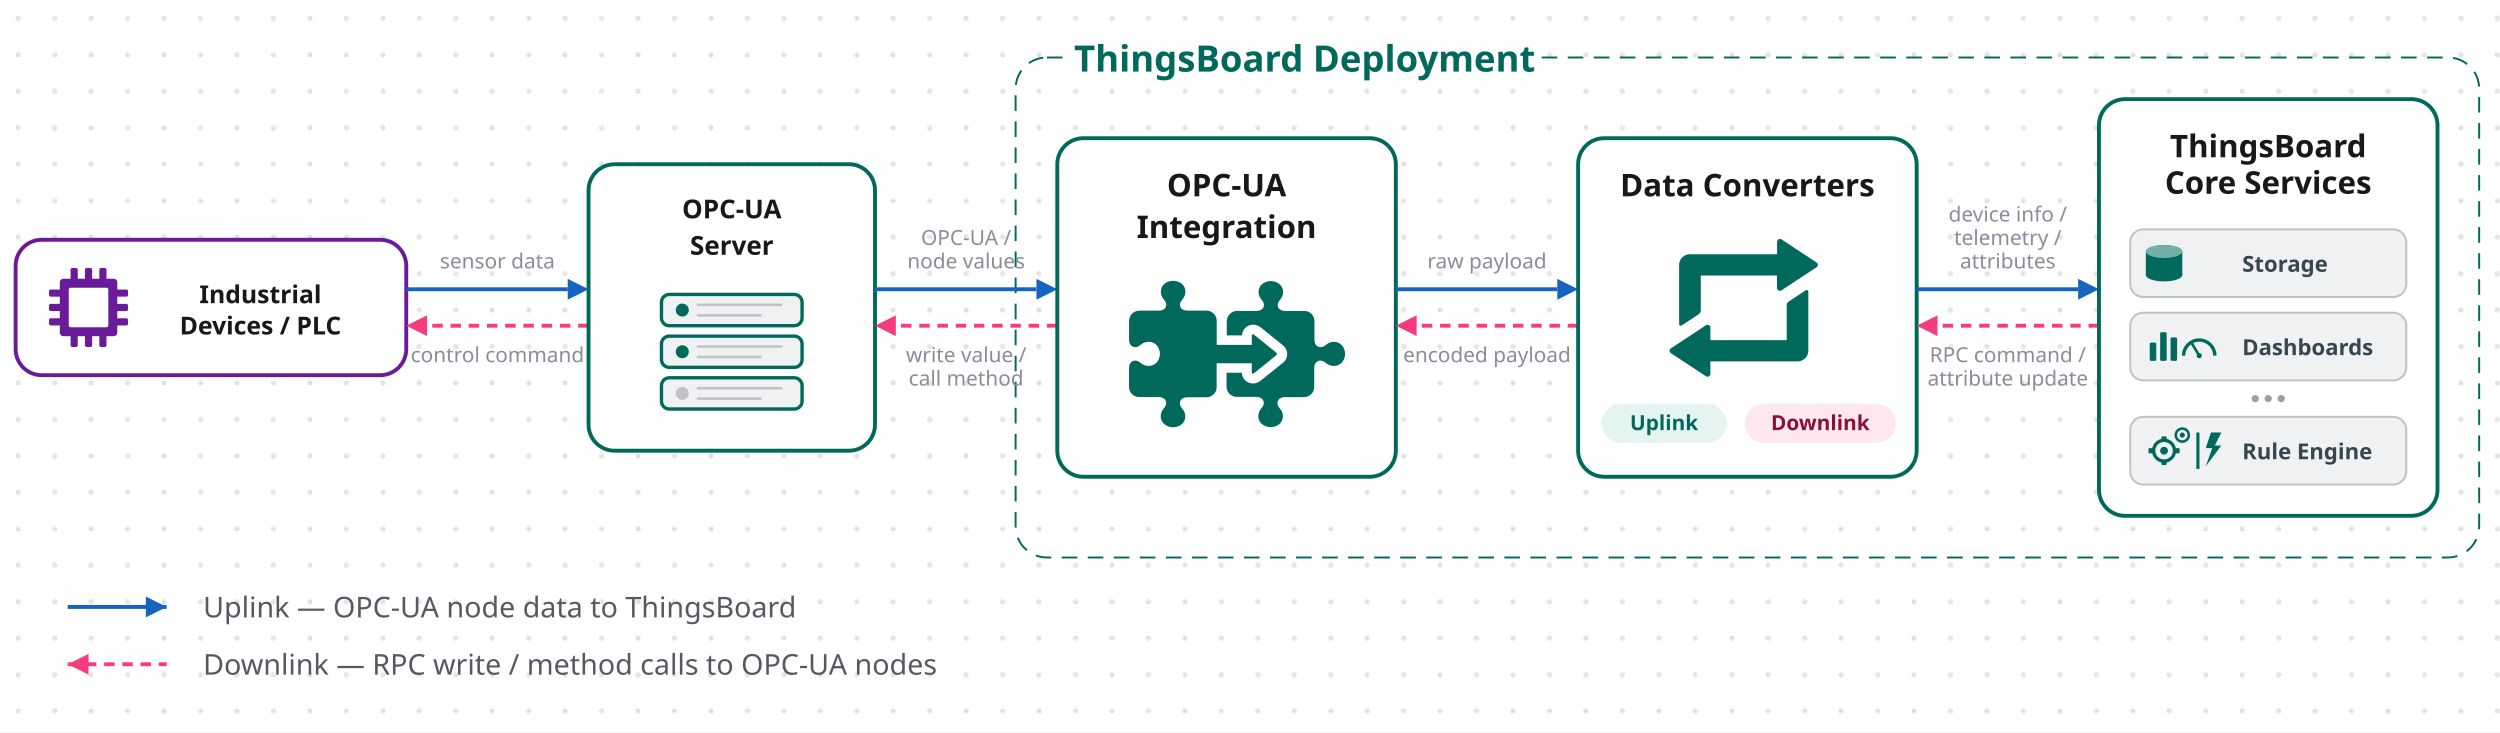
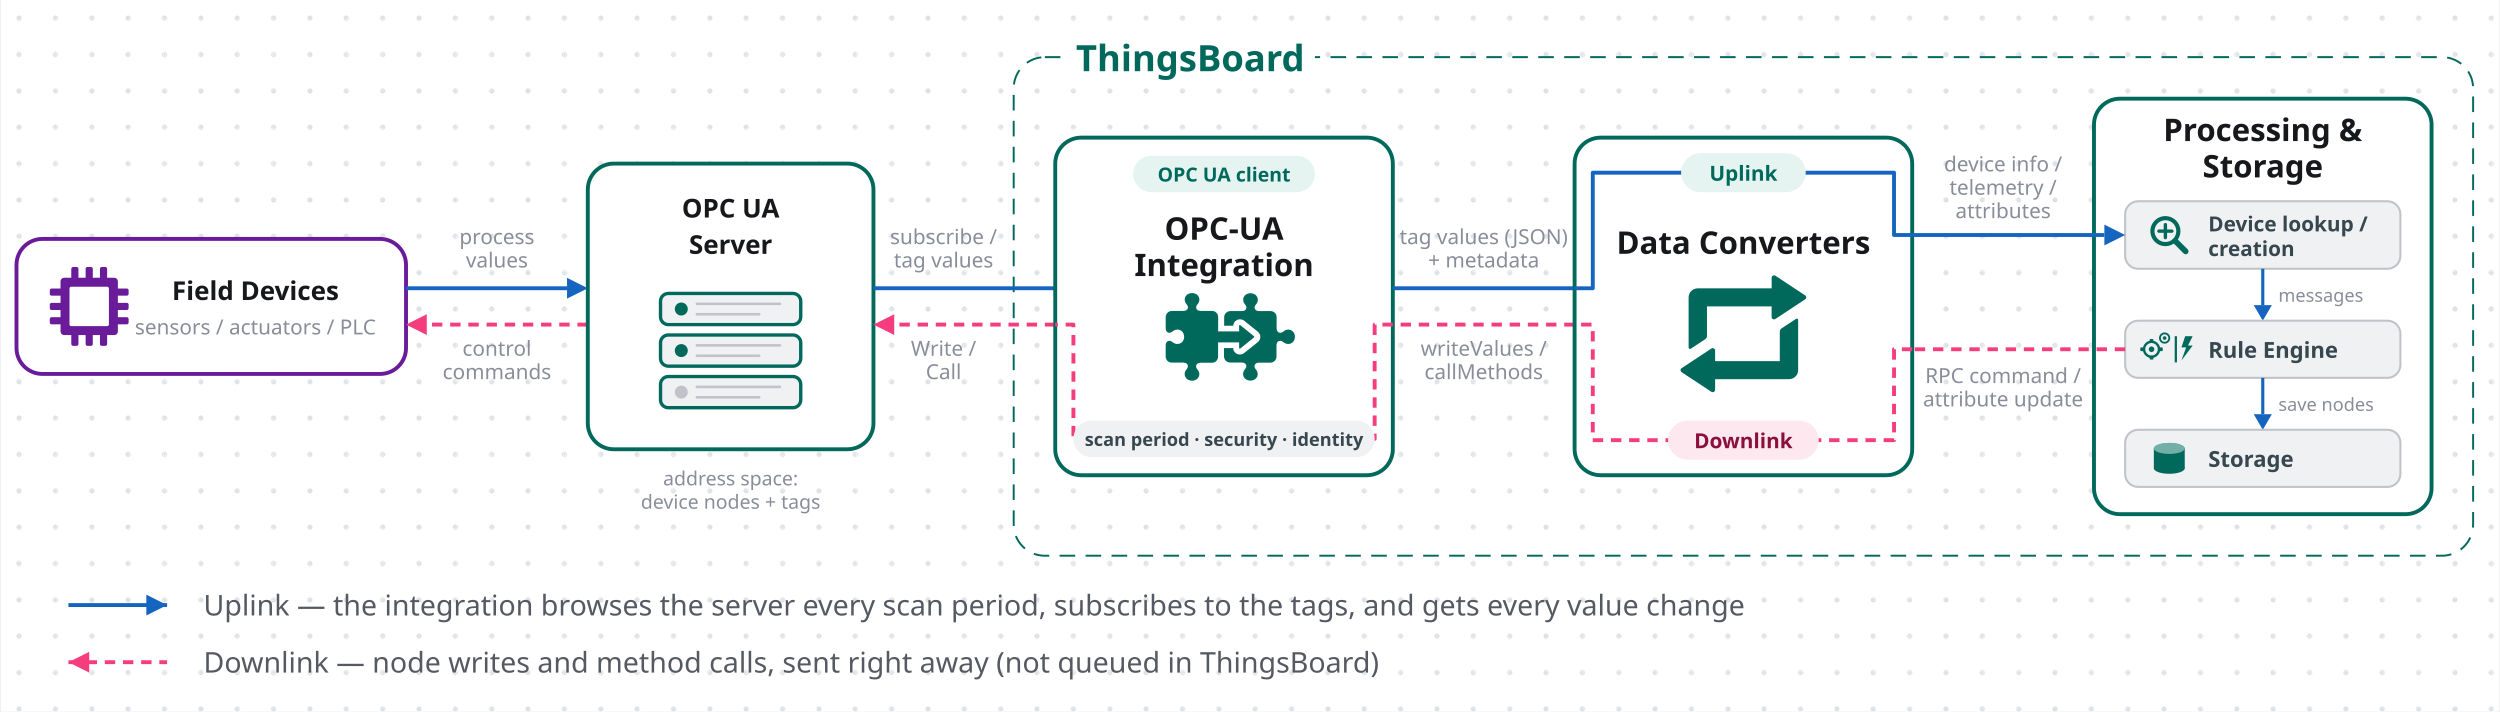
- <svg xmlns="http://www.w3.org/2000/svg" width="1400" height="410" viewBox="0 0 960 281">
+ <svg xmlns="http://www.w3.org/2000/svg" width="1430" height="407" viewBox="0 0 962 274">
  <defs>
    <clipPath id="clip0">
-       <path fill="#fff" d="M0 0h960v281H0z" />
+       <path fill="#fff" d="M0 0h962v274H0z" />
    </clipPath>
    <pattern id="dots" width="14" height="14" x="0" y="0" patternUnits="userSpaceOnUse">
      <circle cx="7" cy="7" r="1" fill="#dde0e4" />
    </pattern>
  </defs>
  <g clip-path="url(#clip0)">
-     <path fill="#fff" d="M0 0h960v281H0z" />
-     <path fill="url(#dots)" d="M0 0h960v281H0z" />
+     <path fill="#fff" d="M0 0h962v274H0z" />
+     <path fill="url(#dots)" d="M0 0h962v274H0z" />
    <g transform="translate(0 33)">
      <rect width="562" height="192" x="390" y="-11" fill="none" stroke="#00695c" stroke-dasharray="6,4" stroke-width=".75" rx="12" />
-       <path fill="#fff" d="M410-18h178v14H410z" />
-       <text x="501" y="-11" fill="#00695c" dominant-baseline="central" font-family="system-ui,sans-serif" font-size="14" font-weight="600" text-anchor="middle" textLength="174">ThingsBoard Deployment</text>
+       <path fill="#fff" d="M410-18h96v14h-96z" />
+       <text x="458" y="-11" fill="#00695c" dominant-baseline="central" font-family="system-ui,sans-serif" font-size="14" font-weight="600" text-anchor="middle" textLength="88">ThingsBoard</text>
      <rect width="150" height="52" x="6" y="59" fill="#fff" stroke="#6a1b9a" stroke-width="1.5" rx="10" />
      <g fill="#6a1b9a" transform="matrix(.69 0 0 .69 13.3 64.3)">
        <rect width="32" height="32" x="14" y="14" rx="2" />
        <rect width="22" height="22" x="19" y="19" fill="#fff" rx="1" />
        <rect width="4" height="7" x="20" y="8" rx="1" />
        <rect width="4" height="7" x="28" y="8" rx="1" />
        <rect width="4" height="7" x="36" y="8" rx="1" />
        <rect width="4" height="7" x="20" y="45" rx="1" />
        <rect width="4" height="7" x="28" y="45" rx="1" />
        <rect width="4" height="7" x="36" y="45" rx="1" />
        <rect width="7" height="4" x="8" y="20" rx="1" />
        <rect width="7" height="4" x="8" y="28" rx="1" />
        <rect width="7" height="4" x="8" y="36" rx="1" />
        <rect width="7" height="4" x="45" y="20" rx="1" />
        <rect width="7" height="4" x="45" y="28" rx="1" />
        <rect width="7" height="4" x="45" y="36" rx="1" />
      </g>
-       <text x="100" y="80" fill="#17181c" dominant-baseline="middle" font-family="system-ui,sans-serif" font-size="9.5" font-weight="600" text-anchor="middle">Industrial</text>
-       <text x="100" y="92" fill="#17181c" dominant-baseline="middle" font-family="system-ui,sans-serif" font-size="9.5" font-weight="600" text-anchor="middle">Devices / PLC</text>
+       <text x="98" y="79" fill="#17181c" dominant-baseline="middle" font-family="system-ui,sans-serif" font-size="10" font-weight="600" text-anchor="middle">Field Devices</text>
+       <text x="98" y="93" fill="#888d99" dominant-baseline="middle" font-family="system-ui,sans-serif" font-size="8" text-anchor="middle">sensors / actuators / PLC</text>
      <path stroke="#1565c0" stroke-width="1.5" d="M156 78h62" />
      <path fill="#1565c0" d="m218 74 8 4-8 4z" />
-       <text x="191" y="70" fill="#888d99" font-family="system-ui,sans-serif" font-size="8" text-anchor="middle">sensor data</text>
+       <text x="191" y="61" fill="#888d99" font-family="system-ui,sans-serif" font-size="8" text-anchor="middle">process</text>
+       <text x="191" y="70" fill="#888d99" font-family="system-ui,sans-serif" font-size="8" text-anchor="middle">values</text>
      <path stroke="#f53d7d" stroke-dasharray="4,3" stroke-width="1.5" d="M226 92h-62" />
      <path fill="#f53d7d" d="m164 88-8 4 8 4z" />
-       <text x="191" y="106" fill="#888d99" font-family="system-ui,sans-serif" font-size="8" text-anchor="middle">control command</text>
+       <text x="191" y="104" fill="#888d99" font-family="system-ui,sans-serif" font-size="8" text-anchor="middle">control</text>
+       <text x="191" y="113" fill="#888d99" font-family="system-ui,sans-serif" font-size="8" text-anchor="middle">commands</text>
      <rect width="110" height="110" x="226" y="30" fill="#fff" stroke="#00695c" stroke-width="1.5" rx="10" />
-       <text x="281" y="43" fill="#17181c" dominant-baseline="hanging" font-family="system-ui,sans-serif" font-size="10" font-weight="600" text-anchor="middle">OPC-UA</text>
+       <text x="281" y="43" fill="#17181c" dominant-baseline="hanging" font-family="system-ui,sans-serif" font-size="10" font-weight="600" text-anchor="middle">OPC UA</text>
      <text x="281" y="57" fill="#17181c" dominant-baseline="hanging" font-family="system-ui,sans-serif" font-size="10" font-weight="600" text-anchor="middle">Server</text>
      <g fill="none" stroke="#00695c" stroke-linecap="round" stroke-width="1.3">
        <rect width="54" height="12" x="254" y="80" fill="#f0f1f3" rx="3" />
        <circle cx="262" cy="86" r="2.5" fill="#00695c" stroke="none" />
        <path stroke="#c1c3c8" stroke-width="1" d="M268 84h32m-32 4h24" />
        <rect width="54" height="12" x="254" y="96" fill="#f0f1f3" rx="3" />
        <circle cx="262" cy="102" r="2.5" fill="#00695c" stroke="none" />
        <path stroke="#c1c3c8" stroke-width="1" d="M268 100h32m-32 4h24" />
        <rect width="54" height="12" x="254" y="112" fill="#f0f1f3" rx="3" />
        <circle cx="262" cy="118" r="2.5" fill="#c1c3c8" stroke="none" />
        <path stroke="#c1c3c8" stroke-width="1" d="M268 116h32m-32 4h24" />
      </g>
-       <path stroke="#1565c0" stroke-width="1.5" d="M336 78h62" />
-       <path fill="#1565c0" d="m398 74 8 4-8 4z" />
-       <text x="371" y="61" fill="#888d99" font-family="system-ui,sans-serif" font-size="8" text-anchor="middle">OPC-UA /</text>
-       <text x="371" y="70" fill="#888d99" font-family="system-ui,sans-serif" font-size="8" text-anchor="middle">node values</text>
+       <text x="281" y="151" fill="#888d99" dominant-baseline="central" font-family="system-ui,sans-serif" font-size="7.5" text-anchor="middle">address space:</text>
+       <text x="281" y="160" fill="#888d99" dominant-baseline="central" font-family="system-ui,sans-serif" font-size="7.5" text-anchor="middle">device nodes + tags</text>
+       <path stroke="#1565c0" stroke-width="1.5" d="M336 78H406" />
+       <text x="363" y="61" fill="#888d99" font-family="system-ui,sans-serif" font-size="8" text-anchor="middle">subscribe /</text>
+       <text x="363" y="70" fill="#888d99" font-family="system-ui,sans-serif" font-size="8" text-anchor="middle">tag values</text>
      <path stroke="#f53d7d" stroke-dasharray="4,3" stroke-width="1.5" d="M406 92h-62" />
      <path fill="#f53d7d" d="m344 88-8 4 8 4z" />
-       <text x="371" y="106" fill="#888d99" font-family="system-ui,sans-serif" font-size="8" text-anchor="middle">write value /</text>
-       <text x="371" y="115" fill="#888d99" font-family="system-ui,sans-serif" font-size="8" text-anchor="middle">call method</text>
+       <text x="363" y="104" fill="#888d99" font-family="system-ui,sans-serif" font-size="8" text-anchor="middle">Write /</text>
+       <text x="363" y="113" fill="#888d99" font-family="system-ui,sans-serif" font-size="8" text-anchor="middle">Call</text>
      <rect width="130" height="130" x="406" y="20" fill="#fff" stroke="#00695c" stroke-width="1.5" rx="10" />
-       <text x="471" y="33" fill="#17181c" dominant-baseline="hanging" font-family="system-ui,sans-serif" font-size="12" font-weight="600" text-anchor="middle">OPC-UA</text>
-       <text x="471" y="49" fill="#17181c" dominant-baseline="hanging" font-family="system-ui,sans-serif" font-size="12" font-weight="600" text-anchor="middle">Integration</text>
-       <g fill="#00695c">
-         <path d="M437.48 119.4h7.39c3 0 3.7 2.45 2.14 4.21-2.58 2.87-1.2 7.16 3.43 7.41 4.64-.16 6.01-4.54 3.43-7.32-1.54-1.69-.86-4.22 2.14-4.22h7.22a3.9 3.9 0 0 0 3.96-3.88v-9.17h13.49v3.63c0 .33.42.5.78.25l8.68-7a.66.66 0 0 0 0-.93l-8.68-7c-.34-.25-.78 0-.78.34v3.63h-13.46v-9.26a3.9 3.9 0 0 0-3.95-3.88h-7.22c-3.01 0-3.7-2.45-2.14-4.13 2.58-2.87 1.2-7.17-3.44-7.33-4.63.16-6 4.54-3.43 7.33 1.55 1.68.87 4.13-2.14 4.13h-7.3a4 4 0 0 0-4.04 3.96v7.26c.08 2.87 2.58 3.53 4.3 2.02 2.92-2.54 7.38-1.19 7.55 3.36-.17 4.55-4.63 5.9-7.56 3.37-1.71-1.52-4.2-.85-4.3 2.01v7.33a3.87 3.87 0 0 0 3.93 3.88" />
-         <path d="M474.95 119.33h7.4c3 0 3.7 2.53 2.13 4.22-2.58 2.86-1.2 7.24 3.43 7.4 4.64-.16 6.02-4.46 3.44-7.32-1.55-1.68-.87-4.21 2.14-4.21h7.22a3.9 3.9 0 0 0 3.95-3.88v-7.25c0-2.95 2.59-3.63 4.3-2.1 2.92 2.53 7.39 1.18 7.56-3.36-.17-4.55-4.64-5.9-7.47-3.37-1.72 1.52-4.3.85-4.3-2.1V90.2a3.9 3.9 0 0 0-3.96-3.88h-7.22c-3 0-3.7-2.45-2.14-4.13 2.58-2.78 1.2-7.16-3.43-7.33-4.64.17-6.01 4.47-3.43 7.33 1.54 1.68.86 4.13-2.14 4.13h-7.3a4 4 0 0 0-4.05 3.97v5.44h5.84a4.3 4.3 0 0 1 4.3-4.13 4.5 4.5 0 0 1 2.75.93l8.68 7a4.27 4.27 0 0 1 0 6.73l-8.76 7c-.78.58-1.72.93-2.75.93a4.3 4.3 0 0 1-4.3-4.13h-5.85v5.4a3.9 3.9 0 0 0 3.96 3.87" />
+       <text x="471" y="50" fill="#17181c" dominant-baseline="hanging" font-family="system-ui,sans-serif" font-size="12" font-weight="600" text-anchor="middle">OPC-UA</text>
+       <text x="471" y="64" fill="#17181c" dominant-baseline="hanging" font-family="system-ui,sans-serif" font-size="12" font-weight="600" text-anchor="middle">Integration</text>
+       <g fill="#00695c" transform="translate(471 107) scale(.6) translate(-471 -118)">
+         <path d="M437.48 117.4h7.39c3 0 3.7 2.45 2.14 4.21-2.58 2.87-1.2 7.16 3.43 7.41 4.64-.16 6.01-4.54 3.43-7.32-1.54-1.69-.86-4.22 2.14-4.22h7.22a3.9 3.9 0 0 0 3.96-3.88v-9.17h13.49v3.63c0 .33.42.5.78.25l8.68-7a.66.66 0 0 0 0-.93l-8.68-7c-.34-.25-.78 0-.78.34v3.63h-13.46v-9.26a3.9 3.9 0 0 0-3.95-3.88h-7.22c-3.01 0-3.7-2.45-2.14-4.13 2.58-2.87 1.2-7.17-3.44-7.33-4.63.16-6 4.54-3.43 7.33 1.55 1.68.87 4.13-2.14 4.13h-7.3a4 4 0 0 0-4.04 3.96v7.26c.08 2.87 2.58 3.53 4.3 2.02 2.92-2.54 7.38-1.19 7.55 3.36-.17 4.55-4.63 5.9-7.56 3.37-1.71-1.52-4.2-.85-4.3 2.01v7.33a3.87 3.87 0 0 0 3.93 3.88" />
+         <path d="M474.95 117.33h7.4c3 0 3.7 2.53 2.13 4.22-2.58 2.86-1.2 7.24 3.43 7.4 4.64-.16 6.02-4.46 3.44-7.32-1.55-1.68-.87-4.21 2.14-4.21h7.22a3.9 3.9 0 0 0 3.95-3.88v-7.25c0-2.95 2.59-3.63 4.3-2.1 2.92 2.53 7.39 1.18 7.56-3.36-.17-4.55-4.64-5.9-7.47-3.37-1.72 1.52-4.3.85-4.3-2.1V88.2a3.9 3.9 0 0 0-3.96-3.88h-7.22c-3 0-3.7-2.45-2.14-4.13 2.58-2.78 1.2-7.16-3.43-7.33-4.64.17-6.01 4.47-3.43 7.33 1.54 1.68.86 4.13-2.14 4.13h-7.3a4 4 0 0 0-4.05 3.97v5.44h5.84a4.3 4.3 0 0 1 4.3-4.13 4.5 4.5 0 0 1 2.75.93l8.68 7a4.27 4.27 0 0 1 0 6.73l-8.76 7c-.78.58-1.72.93-2.75.93a4.3 4.3 0 0 1-4.3-4.13h-5.85v5.4a3.9 3.9 0 0 0 3.96 3.87" />
      </g>
-       <path stroke="#1565c0" stroke-width="1.5" d="M536 78h62" />
-       <path fill="#1565c0" d="m598 74 8 4-8 4z" />
-       <text x="571" y="70" fill="#888d99" font-family="system-ui,sans-serif" font-size="8" text-anchor="middle">raw payload</text>
-       <path stroke="#f53d7d" stroke-dasharray="4,3" stroke-width="1.5" d="M606 92h-62" />
-       <path fill="#f53d7d" d="m544 88-8 4 8 4z" />
-       <text x="571" y="106" fill="#888d99" font-family="system-ui,sans-serif" font-size="8" text-anchor="middle">encoded payload</text>
+       <path stroke="#f53d7d" stroke-dasharray="4,3" stroke-width="1.5" fill="none" stroke-linejoin="round" d="M536 92H529V136H413V92H406" />
+       <rect width="116" height="14" x="413" y="129" fill="#f0f1f3" rx="7" />
+       <text x="471" y="136" fill="#37474f" dominant-baseline="central" font-family="system-ui,sans-serif" font-size="7" font-weight="700" text-anchor="middle">scan period · security · identity</text>
+       <rect width="70" height="14" x="436" y="27" fill="#e6f4f1" rx="7" />
+       <text x="471" y="34" fill="#00695c" dominant-baseline="central" font-family="system-ui,sans-serif" font-size="7.5" font-weight="700" text-anchor="middle">OPC UA client</text>
+       <path stroke="#1565c0" stroke-width="1.5" d="M536 78H606" />
+       <text x="571" y="61" fill="#888d99" font-family="system-ui,sans-serif" font-size="8" text-anchor="middle">tag values (JSON)</text>
+       <text x="571" y="70" fill="#888d99" font-family="system-ui,sans-serif" font-size="8" text-anchor="middle">+ metadata</text>
+       <path stroke="#f53d7d" stroke-dasharray="4,3" stroke-width="1.5" d="M606 92H536" />
+       <text x="571" y="104" fill="#888d99" font-family="system-ui,sans-serif" font-size="8" text-anchor="middle">writeValues /</text>
+       <text x="571" y="113" fill="#888d99" font-family="system-ui,sans-serif" font-size="8" text-anchor="middle">callMethods</text>
      <rect width="130" height="130" x="606" y="20" fill="#fff" stroke="#00695c" stroke-width="1.5" rx="10" />
-       <text x="671" y="33" fill="#17181c" dominant-baseline="hanging" font-family="system-ui,sans-serif" font-size="12" font-weight="600" text-anchor="middle">Data Converters</text>
-       <g fill="#00695c">
-         <path d="m697.58 67.75-13.46-8.89a1.1 1.1 0 0 0-1.72.9v4.8h-33.46a4.1 4.1 0 0 0-4.16 4.08V91.4c0 .49.57.79.98.51l6.54-4.31c.5-.32.8-.88.8-1.48v-13.4h29.28v4.8c0 .88.98 1.4 1.72.9l13.46-8.88c.68-.43.68-1.37.02-1.8m-4.16 10.64-6.53 4.32c-.5.32-.8.87-.8 1.47v13.37h-29.3v-4.8a1.1 1.1 0 0 0-1.73-.9l-13.46 8.88a1.07 1.07 0 0 0 0 1.8l13.46 8.88a1.1 1.1 0 0 0 1.73-.9v-4.8h33.43a4.1 4.1 0 0 0 4.18-4.08V78.89a.62.62 0 0 0-.98-.5" />
+       <path stroke="#1565c0" stroke-width="1.5" fill="none" stroke-linejoin="round" d="M606 78H613V33.5H729V57.5H736" />
+       <path stroke="#f53d7d" stroke-width="1.5" stroke-dasharray="4,3" fill="none" stroke-linejoin="round" d="M736 101.5H729V136.5H613V92H606" />
+       <rect width="48" height="15" x="647" y="26" fill="#e6f4f1" rx="7.5" />
+       <text x="671" y="33.5" fill="#00695c" dominant-baseline="central" font-family="system-ui,sans-serif" font-size="8" font-weight="700" text-anchor="middle">Uplink</text>
+       <text x="671" y="60.5" fill="#17181c" dominant-baseline="middle" font-family="system-ui,sans-serif" font-size="12" font-weight="600" text-anchor="middle">Data Converters</text>
+       <g transform="translate(671 95.5) scale(.85) translate(-669.6 -85.1)">
+         <g fill="#00695c">
+           <path d="m697.58 67.75-13.46-8.89a1.1 1.1 0 0 0-1.72.9v4.8h-33.46a4.1 4.1 0 0 0-4.16 4.08V91.4c0 .49.57.79.98.51l6.54-4.31c.5-.32.8-.88.8-1.48v-13.4h29.28v4.8c0 .88.98 1.4 1.72.9l13.46-8.88c.68-.43.68-1.37.02-1.8m-4.16 10.64-6.53 4.32c-.5.32-.8.87-.8 1.47v13.37h-29.3v-4.8a1.1 1.1 0 0 0-1.73-.9l-13.46 8.88a1.07 1.07 0 0 0 0 1.8l13.46 8.88a1.1 1.1 0 0 0 1.73-.9v-4.8h33.43a4.1 4.1 0 0 0 4.18-4.08V78.89a.62.62 0 0 0-.98-.5" />
+         </g>
      </g>
-       <rect width="48" height="15" x="615" y="122" fill="#e6f4f1" rx="7.5" />
-       <text x="639" y="129" fill="#00695c" dominant-baseline="central" font-family="system-ui,sans-serif" font-size="8" font-weight="700" text-anchor="middle">Uplink</text>
-       <rect width="58" height="15" x="670" y="122" fill="#fde8ef" rx="7.5" />
-       <text x="699" y="129" fill="#8a0f3a" dominant-baseline="central" font-family="system-ui,sans-serif" font-size="8" font-weight="700" text-anchor="middle">Downlink</text>
-       <path stroke="#1565c0" stroke-width="1.5" d="M736 78h62" />
-       <path fill="#1565c0" d="m798 74 8 4-8 4z" />
-       <text x="771" y="52" fill="#888d99" font-family="system-ui,sans-serif" font-size="8" text-anchor="middle">device info /</text>
-       <text x="771" y="61" fill="#888d99" font-family="system-ui,sans-serif" font-size="8" text-anchor="middle">telemetry /</text>
-       <text x="771" y="70" fill="#888d99" font-family="system-ui,sans-serif" font-size="8" text-anchor="middle">attributes</text>
-       <path stroke="#f53d7d" stroke-dasharray="4,3" stroke-width="1.5" d="M806 92h-62" />
-       <path fill="#f53d7d" d="m744 88-8 4 8 4z" />
-       <text x="771" y="106" fill="#888d99" font-family="system-ui,sans-serif" font-size="8" text-anchor="middle">RPC command /</text>
-       <text x="771" y="115" fill="#888d99" font-family="system-ui,sans-serif" font-size="8" text-anchor="middle">attribute update</text>
+       <rect width="58" height="15" x="642" y="129" fill="#fde8ef" rx="7.5" />
+       <text x="671" y="136.5" fill="#8a0f3a" dominant-baseline="central" font-family="system-ui,sans-serif" font-size="8" font-weight="700" text-anchor="middle">Downlink</text>
+       <text x="771" y="33" fill="#888d99" font-family="system-ui,sans-serif" font-size="8" text-anchor="middle">device info /</text>
+       <text x="771" y="42" fill="#888d99" font-family="system-ui,sans-serif" font-size="8" text-anchor="middle">telemetry /</text>
+       <text x="771" y="51" fill="#888d99" font-family="system-ui,sans-serif" font-size="8" text-anchor="middle">attributes</text>
+       <text x="771" y="114.5" fill="#888d99" font-family="system-ui,sans-serif" font-size="8" text-anchor="middle">RPC command /</text>
+       <text x="771" y="123.5" fill="#888d99" font-family="system-ui,sans-serif" font-size="8" text-anchor="middle">attribute update</text>
      <rect width="130" height="160" x="806" y="5" fill="#fff" stroke="#00695c" stroke-width="1.5" rx="10" />
-       <text x="871" y="18" fill="#17181c" dominant-baseline="hanging" font-family="system-ui,sans-serif" font-size="12" font-weight="600" text-anchor="middle">ThingsBoard</text>
-       <text x="871" y="32" fill="#17181c" dominant-baseline="hanging" font-family="system-ui,sans-serif" font-size="12" font-weight="600" text-anchor="middle">Core Services</text>
-       <g transform="translate(117 5)">
-         <rect width="106" height="26" x="701" y="50" fill="#f0f1f3" stroke="#c1c3c8" stroke-width=".8" rx="5" />
-         <g fill="#00695c" transform="translate(45 -6.5)">
-           <ellipse cx="669" cy="65" rx="7" ry="2.5" />
-           <path d="M662 65h14v9h-14z" />
-           <ellipse cx="669" cy="74" rx="7" ry="2.5" />
-           <ellipse cx="669" cy="65" fill="#e6f4f1" opacity=".5" rx="7" ry="2.5" />
-         </g>
-         <text x="744" y="63" fill="#37474f" dominant-baseline="central" font-family="system-ui,sans-serif" font-size="8.5" font-weight="600">Storage</text>
-         <rect width="106" height="26" x="701" y="82" fill="#f0f1f3" stroke="#c1c3c8" stroke-width=".8" rx="5" />
-         <g fill="#00695c" transform="translate(47.5 -5.5)">
-           <rect width="2.5" height="7" x="661" y="99" rx=".5" />
-           <rect width="2.5" height="11" x="665" y="95" rx=".5" />
-           <rect width="2.5" height="9" x="669" y="97" rx=".5" />
-           <path fill="none" stroke="#00695c" stroke-width="1.3" d="M674 104a6 6 0 0 1 12 0" />
-           <path stroke="#00695c" stroke-linecap="round" d="m680 104-3-5" />
-           <circle cx="680" cy="104" r="1" />
-         </g>
-         <text x="744" y="95" fill="#37474f" dominant-baseline="central" font-family="system-ui,sans-serif" font-size="8.5" font-weight="600">Dashboards</text>
-         <circle cx="749" cy="115" r="1.4" fill="#9aa0a6" />
-         <circle cx="754" cy="115" r="1.4" fill="#9aa0a6" />
-         <circle cx="759" cy="115" r="1.4" fill="#9aa0a6" />
-         <rect width="106" height="26" x="701" y="122" fill="#f0f1f3" stroke="#c1c3c8" stroke-width=".8" rx="5" />
+       <text x="871" y="12" fill="#17181c" dominant-baseline="hanging" font-family="system-ui,sans-serif" font-size="12" font-weight="600" text-anchor="middle">Processing &amp;</text>
+       <text x="871" y="26" fill="#17181c" dominant-baseline="hanging" font-family="system-ui,sans-serif" font-size="12" font-weight="600" text-anchor="middle">Storage</text>
+       <rect width="106" height="26" x="818" y="44.5" fill="#f0f1f3" stroke="#c1c3c8" stroke-width=".8" rx="5" />
+       <g fill="none" stroke="#00695c" stroke-linecap="round">
+         <circle cx="833.5" cy="56" r="5" stroke-width="1.6" />
+         <path stroke-width="2.2" d="m837.3 59.8 4 4" />
+         <path stroke-width="1.3" d="M831 56h5M833.5 53.5v5" />
+       </g>
+       <text x="850" y="53" fill="#37474f" dominant-baseline="central" font-family="system-ui,sans-serif" font-size="8" font-weight="600">Device lookup /</text>
+       <text x="850" y="62.5" fill="#37474f" dominant-baseline="central" font-family="system-ui,sans-serif" font-size="8" font-weight="600">creation</text>
+       <path stroke="#1565c0" stroke-width="1.2" d="M871 70.5v14" />
+       <path fill="#1565c0" d="m867.5 84.5 3.5 6 3.5-6z" />
+       <text x="877" y="80.5" fill="#888d99" font-family="system-ui,sans-serif" font-size="7" dominant-baseline="central">messages</text>
+       <rect width="106" height="22" x="818" y="90.5" fill="#f0f1f3" stroke="#c1c3c8" stroke-width=".8" rx="5" />
+       <g transform="translate(835 101.5) scale(.72) translate(-723.5 -135)">
        <g fill="#00695c" transform="translate(49)">
          <circle cx="665" cy="135" r="4" fill="none" stroke="#00695c" stroke-width="1.3" />
          <circle cx="665" cy="135" r="1.5" />
          <rect width="2" height="2" x="664" y="129.5" rx=".4" />
          <rect width="2" height="2" x="664" y="138.5" rx=".4" />
          <rect width="2" height="2" x="659" y="134" rx=".4" />
          <rect width="2" height="2" x="669" y="134" rx=".4" />
          <circle cx="672" cy="129" r="2.5" fill="none" stroke="#00695c" />
          <circle cx="672" cy="129" r="1" />
          <path stroke="#00695c" stroke-width="1.2" d="M678 128v14" />
          <path d="m683 128-2 6h2.5l-2.5 7 6-8h-2.5l2.5-5z" />
        </g>
-         <text x="744" y="135" fill="#37474f" dominant-baseline="central" font-family="system-ui,sans-serif" font-size="8.5" font-weight="600">Rule Engine</text>
      </g>
+       <text x="850" y="101.5" fill="#37474f" dominant-baseline="central" font-family="system-ui,sans-serif" font-size="8.5" font-weight="600">Rule Engine</text>
+       <path stroke="#1565c0" stroke-width="1.2" d="M871 112.5v14" />
+       <path fill="#1565c0" d="m867.5 126.5 3.5 6 3.5-6z" />
+       <text x="877" y="122.5" fill="#888d99" font-family="system-ui,sans-serif" font-size="7" dominant-baseline="central">save nodes</text>
+       <rect width="106" height="22" x="818" y="132.5" fill="#f0f1f3" stroke="#c1c3c8" stroke-width=".8" rx="5" />
+       <g transform="translate(835 143.5) scale(.85) translate(-714 -63)">
+         <g fill="#00695c" transform="translate(45 -6.5)">
+           <ellipse cx="669" cy="65" rx="7" ry="2.5" />
+           <path d="M662 65h14v9h-14z" />
+           <ellipse cx="669" cy="74" rx="7" ry="2.5" />
+           <ellipse cx="669" cy="65" fill="#e6f4f1" opacity=".5" rx="7" ry="2.5" />
+         </g>
+       </g>
+       <text x="850" y="143.5" fill="#37474f" dominant-baseline="central" font-family="system-ui,sans-serif" font-size="8.5" font-weight="600">Storage</text>
+       <path stroke="#f53d7d" stroke-width="1.5" stroke-dasharray="4,3" fill="none" stroke-linejoin="round" d="M818 101.5H736" />
+       <path stroke="#1565c0" stroke-width="1.5" d="M736 57.5h74" />
+       <path fill="#1565c0" d="m810 53.5 8 4-8 4z" />
      <path stroke="#1565c0" stroke-width="1.5" d="M26 200h38" />
      <path fill="#1565c0" d="m56 196 8 4-8 4z" />
-       <text x="78" y="204" fill="#555962" font-family="system-ui,sans-serif" font-size="11">Uplink — OPC-UA node data to ThingsBoard</text>
+       <text x="78" y="204" fill="#555962" font-family="system-ui,sans-serif" font-size="11">Uplink — the integration browses the server every scan period, subscribes to the tags, and gets every value change</text>
      <path stroke="#f53d7d" stroke-dasharray="4,3" stroke-width="1.5" d="M26 222h38" />
      <path fill="#f53d7d" d="m34 218-8 4 8 4z" />
-       <text x="78" y="226" fill="#555962" font-family="system-ui,sans-serif" font-size="11">Downlink — RPC write / method calls to OPC-UA nodes</text>
+       <text x="78" y="226" fill="#555962" font-family="system-ui,sans-serif" font-size="11">Downlink — node writes and method calls, sent right away (not queued in ThingsBoard)</text>
    </g>
  </g>
</svg>
